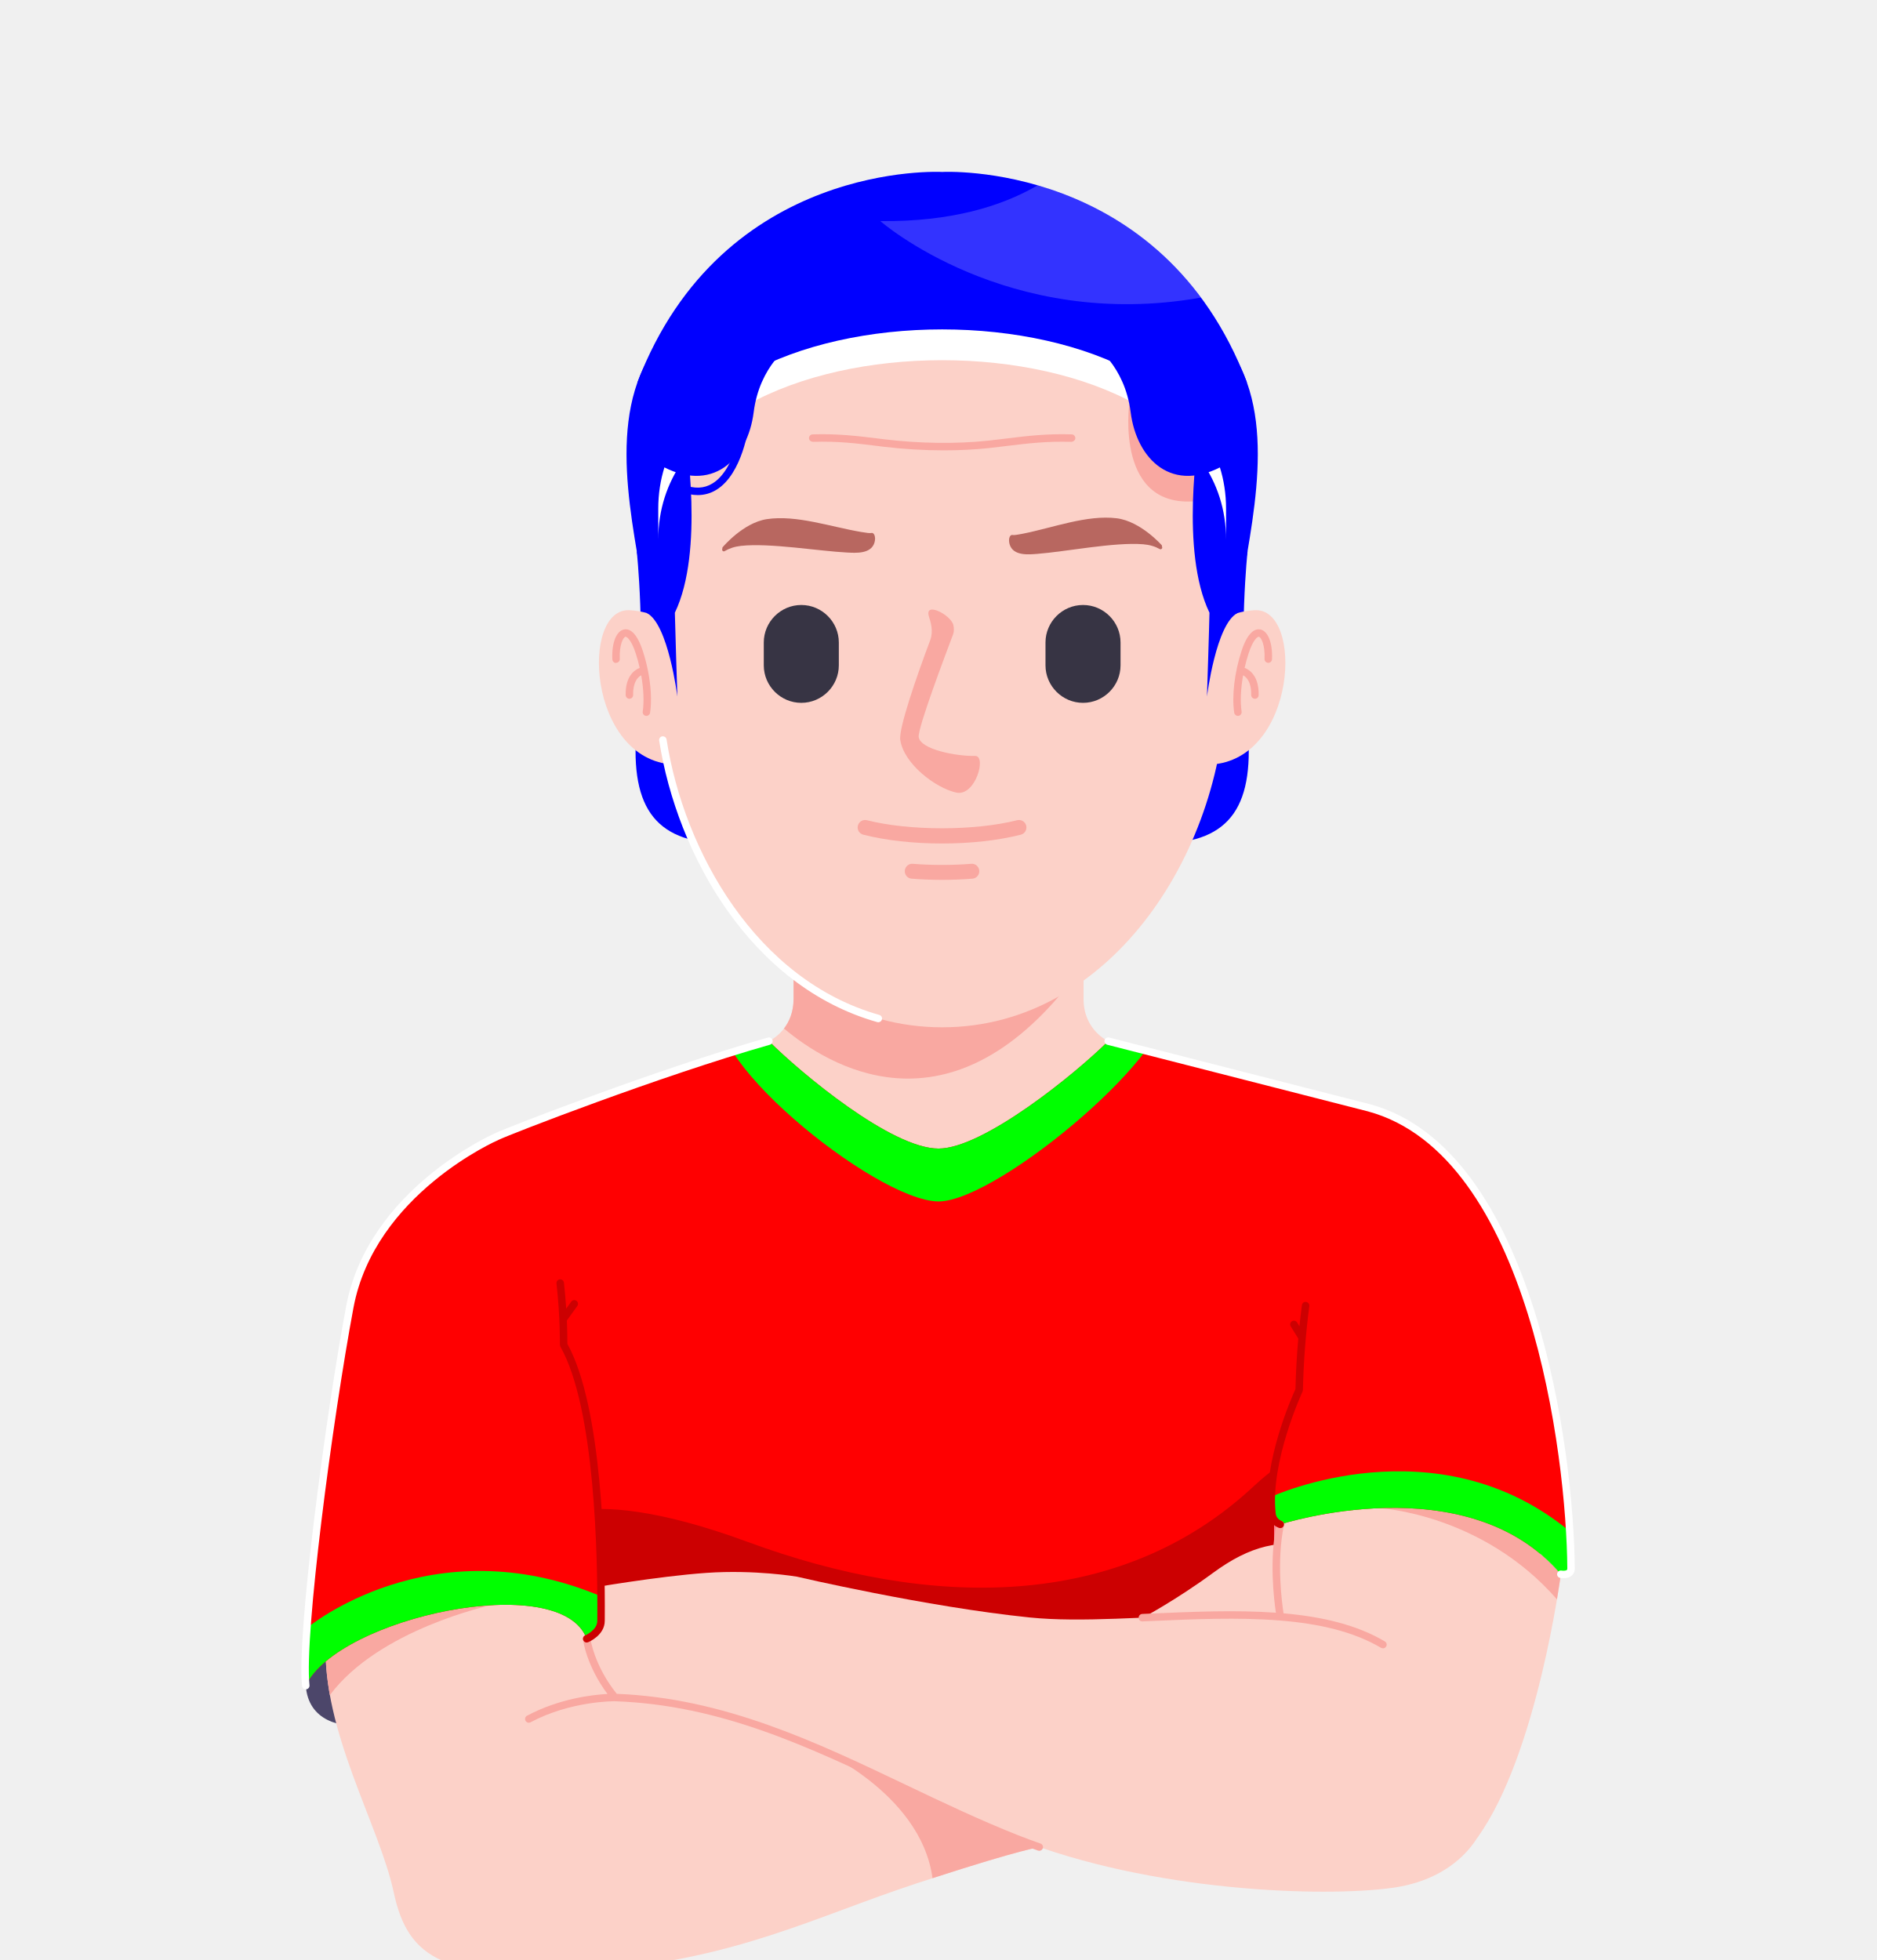
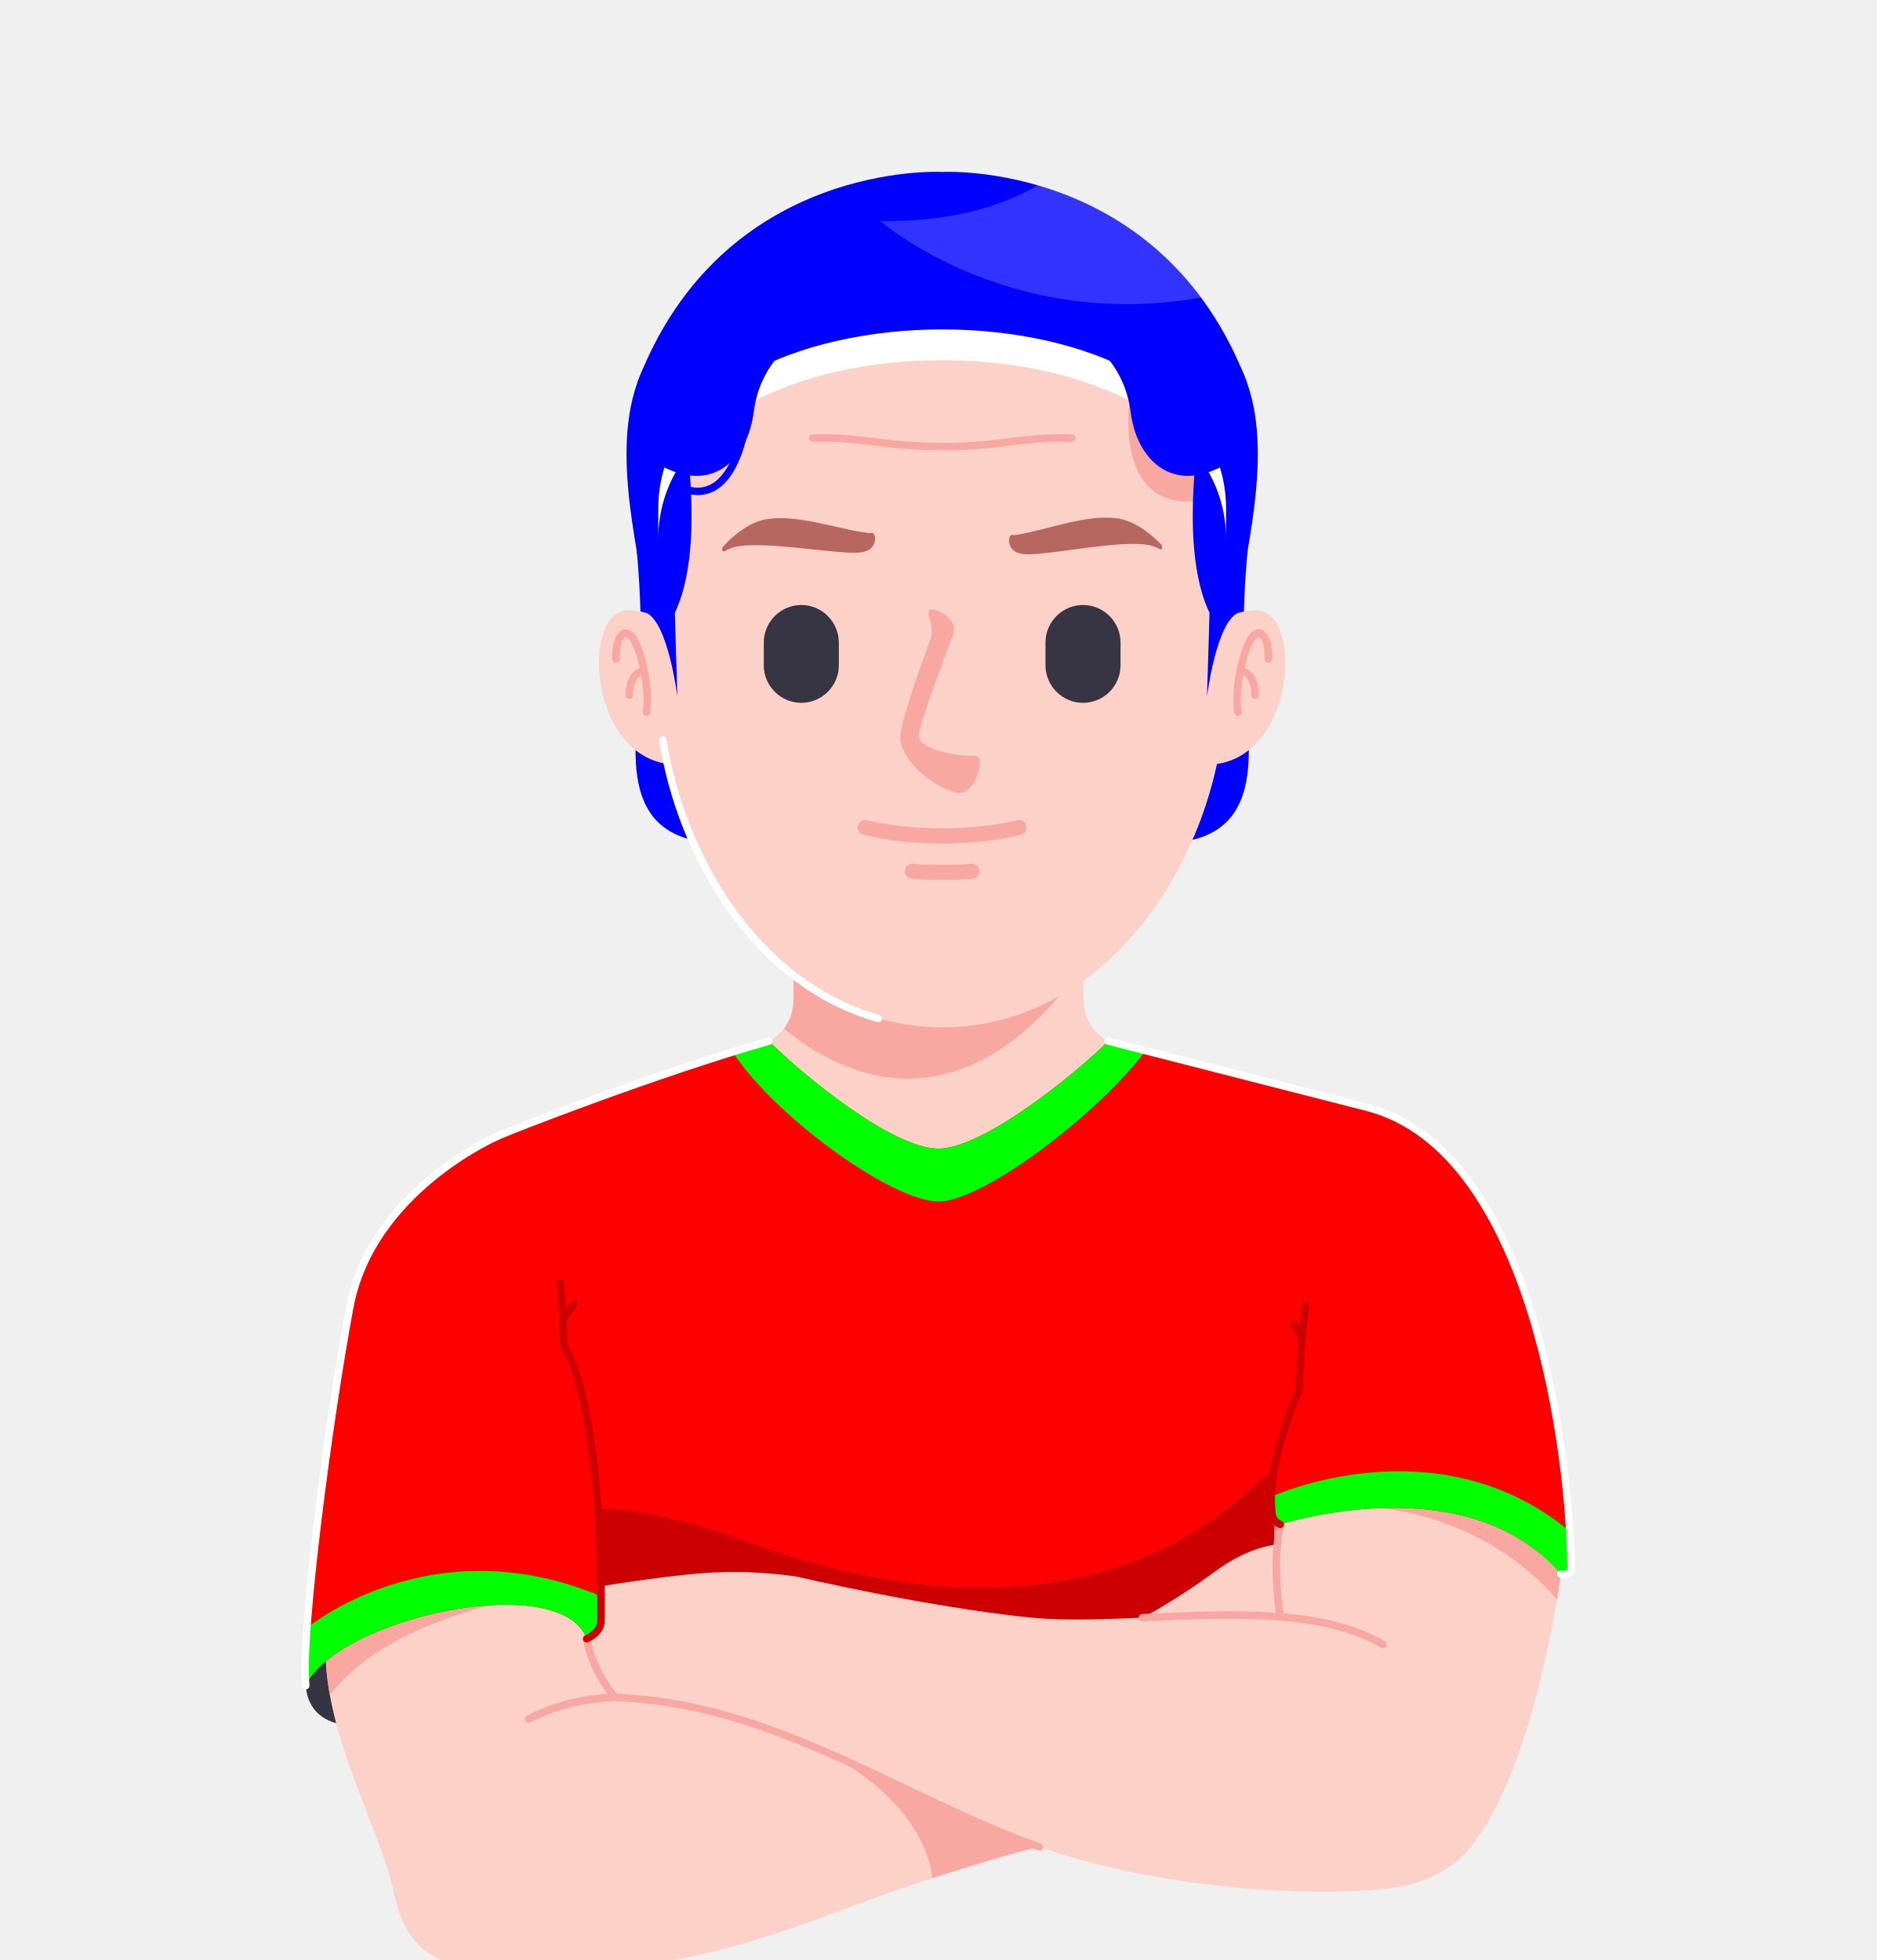
<svg xmlns="http://www.w3.org/2000/svg" width="224" height="234" viewBox="0 0 224 234" fill="none">
  <g clip-path="url(#clip0_1_1358)">
-     <path fill-rule="evenodd" clip-rule="evenodd" d="M43.596 205.995C40.719 206.297 36.803 205.5 36.504 201.241C36.203 196.984 40.583 196.733 40.665 196.865C40.751 196.997 43.776 202.409 43.776 202.523L43.596 205.995Z" fill="#4C466A" />
+     <path fill-rule="evenodd" clip-rule="evenodd" d="M43.596 205.995C40.719 206.297 36.803 205.5 36.504 201.241C36.203 196.984 40.583 196.733 40.665 196.865C40.751 196.997 43.776 202.409 43.776 202.523L43.596 205.995Z" fill="#363343" />
    <path fill-rule="evenodd" clip-rule="evenodd" d="M94.737 144.293H129.355V127.676C131.487 126.971 133.736 126.109 133.736 126.109L132.299 124.299C132.299 124.299 129.355 123.009 129.355 119.248V87.271H94.737V119.248C94.737 123.009 91.792 124.299 91.792 124.299L90.356 126.109C90.356 126.109 92.604 126.971 94.737 127.676V144.293Z" fill="#FCD1C8" />
    <path fill-rule="evenodd" clip-rule="evenodd" d="M94.737 108.952V119.248C94.737 120.845 94.205 121.999 93.593 122.793C98.977 127.315 112.735 135.613 127.075 118.153L105.097 105.296C105.097 105.296 99.355 107.351 94.737 108.952Z" fill="#F9A8A1" />
    <path fill-rule="evenodd" clip-rule="evenodd" d="M59.339 135.679C60.716 135.012 78.651 128.047 91.792 124.299C95.629 128.127 106.413 137.124 112.044 137.124C117.408 137.124 128.464 128.127 132.299 124.299L163.401 132.252V194.032L162.369 205.867H64.24L59.339 135.679Z" fill="#FF0001" />
    <path fill-rule="evenodd" clip-rule="evenodd" d="M64.236 205.815L62.812 185.447H70.639V205.815H64.236Z" fill="white" />
    <path fill-rule="evenodd" clip-rule="evenodd" d="M91.612 124.351L91.792 124.299L91.845 124.351H91.612Z" fill="white" />
    <path fill-rule="evenodd" clip-rule="evenodd" d="M132.245 124.351L132.299 124.299L132.503 124.351H132.245Z" fill="white" />
    <path fill-rule="evenodd" clip-rule="evenodd" d="M91.004 205.867H70.639V205.815H91.004V205.867Z" fill="white" />
    <path fill-rule="evenodd" clip-rule="evenodd" d="M131.735 205.867H111.369V205.815H131.735V205.867Z" fill="white" />
    <path fill-rule="evenodd" clip-rule="evenodd" d="M162.375 205.815L162.369 205.867H152.1V205.815H162.375Z" fill="white" />
    <path fill-rule="evenodd" clip-rule="evenodd" d="M75.749 205.867H64.24L62.753 184.572C63.407 183.395 63.817 182.679 63.817 182.679C63.817 182.679 67.689 176.139 89.276 184.093C110.863 192.049 133.589 192.485 149.713 177.4C165.836 162.315 163.101 196.447 162.159 196.447C161.216 196.447 121.616 201.161 116.525 202.104C113.481 202.667 92.525 204.845 75.749 205.867Z" fill="#CC0001" />
    <path fill-rule="evenodd" clip-rule="evenodd" d="M64.236 205.815L63.756 198.919L62.812 185.447H70.639V205.815H64.236Z" fill="#FF818F" />
    <path fill-rule="evenodd" clip-rule="evenodd" d="M75.749 205.867H70.639V205.815H76.593L75.749 205.867Z" fill="#FF818F" />
    <path fill-rule="evenodd" clip-rule="evenodd" d="M162.831 185.447H152.1V175.424C159.888 169.863 162.331 177.785 162.831 185.447Z" fill="#FF818F" />
    <path fill-rule="evenodd" clip-rule="evenodd" d="M95.144 188.236C95.144 188.236 90.139 187.377 84.324 187.783C78.508 188.189 70.26 189.631 70.26 189.631L67.331 194.544L70.396 204.101C70.396 204.101 73.776 205.588 75.443 204.46C77.112 203.333 95.639 193.373 95.144 188.236Z" fill="#FCD1C8" />
    <path fill-rule="evenodd" clip-rule="evenodd" d="M70.039 195.651C70.039 195.651 70.441 199.055 73.415 202.661L81.8 200.224L109.927 201.937L124.101 220.528C124.101 220.528 121.825 220.777 109.477 224.835C97.125 228.892 87.929 233.94 70.531 235.293C53.132 236.645 48.713 233.94 47.001 225.917C45.288 217.892 38.437 206.716 38.888 195.988C39.339 185.26 56.739 185.168 56.739 185.168C56.739 185.168 70.352 187.241 70.039 195.651Z" fill="#FCD1C8" />
    <path fill-rule="evenodd" clip-rule="evenodd" d="M111.711 204.277L124.101 220.528C124.101 220.528 122.055 220.755 111.327 224.231C109.893 213.804 97.043 208.492 97.043 208.492L110.24 203.932C110.743 204.045 111.232 204.161 111.711 204.277Z" fill="#F9A8A1" />
    <path fill-rule="evenodd" clip-rule="evenodd" d="M39.381 202.376C38.996 200.247 38.8 198.109 38.888 195.988C39.216 188.164 48.557 185.997 53.593 185.397L58.576 191.647C58.576 191.647 45.208 194.527 39.381 202.376Z" fill="#F9A8A1" />
    <path fill-rule="evenodd" clip-rule="evenodd" d="M133.184 195.085L136.441 193.127C136.441 193.127 140.395 191.028 144.812 187.783C149.231 184.537 152.927 183.636 157.615 184.719C162.303 185.799 163.401 191.299 163.401 191.299C163.401 191.299 160.229 199.411 157.344 198.059C154.459 196.708 133.184 195.085 133.184 195.085Z" fill="#FCD1C8" />
    <path fill-rule="evenodd" clip-rule="evenodd" d="M186.333 187.944C186.333 187.944 183.535 209.473 176.391 219.364L152.852 193.033C152.852 193.033 151.764 187.111 152.841 181.995C153.92 176.877 153.92 176.877 153.92 176.877C153.92 176.877 174.835 173.179 175.827 173.721C176.817 174.263 186.284 182.375 186.333 187.944Z" fill="#FCD1C8" />
    <path fill-rule="evenodd" clip-rule="evenodd" d="M186.333 187.944C186.333 187.944 186.185 189.077 185.872 190.943C176.919 180.689 164.7 180.055 164.7 180.055L168.521 174.471C172.315 173.907 175.457 173.519 175.827 173.721C176.817 174.263 186.284 182.375 186.333 187.944Z" fill="#F9A8A1" />
    <path fill-rule="evenodd" clip-rule="evenodd" d="M187.552 187.224C187.44 170.381 181.779 137.192 163.401 132.252C163.401 132.252 155.639 143.411 155.096 165.947C155.096 165.947 151.131 174.423 151.852 180.732C151.852 180.732 151.896 181.633 152.841 181.995C152.841 181.995 175.155 174.781 186.333 187.944C186.333 187.944 187.573 188.192 187.552 187.224Z" fill="#FF0001" />
    <path fill-rule="evenodd" clip-rule="evenodd" d="M187.552 187.224C187.55 186.651 187.538 186.056 187.522 185.447H183.8C184.694 186.187 185.542 187.012 186.334 187.944C186.334 187.944 187.574 188.192 187.552 187.224Z" fill="white" />
    <path fill-rule="evenodd" clip-rule="evenodd" d="M187.552 187.224C187.544 185.861 187.497 184.389 187.412 182.835C171.464 169.629 151.789 178.681 151.768 178.691C151.753 179.388 151.776 180.072 151.852 180.732C151.852 180.732 151.896 181.633 152.841 181.995C152.841 181.995 175.155 174.781 186.333 187.944C186.333 187.944 187.573 188.192 187.552 187.224Z" fill="#00FF00" />
    <path fill-rule="evenodd" clip-rule="evenodd" d="M59.339 135.679C59.339 135.679 44.375 142.068 41.76 156.041C39.147 170.013 35.872 195.383 36.504 201.241C40.339 193.104 66.981 187.34 70.039 195.651C70.039 195.651 71.751 194.952 71.751 193.509C71.751 192.067 72.153 169.116 67.284 160.555C67.284 160.555 67.647 140.547 59.339 135.679Z" fill="#FF0001" />
    <path fill-rule="evenodd" clip-rule="evenodd" d="M36.642 194.364C36.423 197.453 36.358 199.877 36.504 201.241C40.339 193.101 66.981 187.34 70.039 195.651C70.039 195.651 71.751 194.952 71.751 193.509C71.751 193.235 71.765 192.173 71.756 190.583C51.406 182.009 36.651 194.355 36.642 194.364Z" fill="#00FF00" />
    <path fill-rule="evenodd" clip-rule="evenodd" d="M95.144 188.236C95.144 188.236 110.557 191.84 122.908 193.104C135.257 194.367 154.461 190.039 165.099 196.348C175.737 202.661 177.901 210.864 177.901 214.559C177.901 218.255 174.653 224.205 166.271 225.379C157.887 226.549 137.333 225.829 121.375 219.517C105.419 213.208 91.358 203.289 73.415 202.661L95.144 188.236Z" fill="#FCD1C8" />
    <path d="M165.099 196.793L164.871 196.731C161.561 194.769 157.424 193.851 152.896 193.477L152.735 193.465C147.856 193.072 142.532 193.305 137.301 193.536L136.401 193.575C136.096 193.591 135.947 193.395 135.935 193.149C135.925 192.903 136.116 192.695 136.363 192.684L137.263 192.645C142.351 192.424 147.525 192.197 152.319 192.539C152.076 190.915 151.507 186.175 152.407 181.903C152.456 181.664 152.687 181.505 152.935 181.559C153.175 181.609 153.328 181.845 153.279 182.087C152.377 186.364 153.028 191.287 153.232 192.611C157.779 193.009 161.945 193.96 165.325 195.965C165.536 196.091 165.607 196.364 165.481 196.575C165.399 196.716 165.251 196.793 165.099 196.793ZM124.071 220.963L123.924 220.939C123.008 220.619 122.101 220.284 121.211 219.932C116.596 218.107 112.081 215.953 107.713 213.869C96.588 208.564 86.079 203.552 73.404 203.107C73.266 203.109 68.133 203.069 63.339 205.617C63.124 205.733 62.852 205.653 62.737 205.435C62.621 205.216 62.703 204.947 62.922 204.833C66.791 202.773 70.773 202.332 72.519 202.237C69.995 198.849 69.612 195.839 69.596 195.705C69.568 195.46 69.743 195.239 69.987 195.211C70.219 195.179 70.454 195.353 70.481 195.599C70.484 195.629 70.901 198.829 73.633 202.223C86.408 202.721 97.433 207.981 108.096 213.065C112.451 215.143 116.953 217.288 121.539 219.104C122.42 219.452 123.312 219.783 124.216 220.096C124.448 220.176 124.571 220.432 124.492 220.664C124.427 220.847 124.256 220.963 124.071 220.963Z" fill="#F9A8A1" />
    <path d="M152.841 182.44L152.684 182.411C151.479 181.952 151.409 180.803 151.407 180.755C150.711 174.687 154.213 166.804 154.653 165.844C154.704 163.805 154.816 161.787 154.989 159.808L154.089 158.352C153.959 158.143 154.024 157.869 154.233 157.739C154.445 157.613 154.716 157.673 154.847 157.883L155.128 158.34C155.216 157.492 155.315 156.652 155.424 155.82C155.456 155.579 155.649 155.4 155.924 155.437C156.168 155.471 156.34 155.695 156.308 155.939C155.881 159.159 155.624 162.531 155.541 165.959L155.5 166.137C155.461 166.221 151.595 174.572 152.295 180.681C152.301 180.771 152.361 181.333 153 181.579C153.232 181.667 153.347 181.924 153.257 182.153C153.191 182.332 153.021 182.44 152.841 182.44ZM70.039 196.097C69.865 196.097 69.699 195.993 69.628 195.821C69.533 195.593 69.644 195.333 69.87 195.239C69.884 195.233 71.305 194.631 71.305 193.509L71.308 193.187C71.363 185.871 71.041 168.063 66.897 160.773L66.839 160.545C66.84 160.512 66.891 157.312 66.435 153.231C66.409 152.987 66.587 152.767 66.829 152.737C67.084 152.725 67.295 152.888 67.323 153.132C67.445 154.245 67.533 155.295 67.593 156.236L68.196 155.401C68.339 155.2 68.617 155.156 68.816 155.301C69.016 155.444 69.063 155.723 68.917 155.923L67.671 157.651C67.734 159.088 67.733 160.101 67.732 160.44C71.925 167.979 72.253 185.84 72.199 193.195L72.196 193.509C72.196 195.232 70.29 196.031 70.207 196.064L70.039 196.097Z" fill="#CC0001" />
    <path fill-rule="evenodd" clip-rule="evenodd" d="M87.475 125.588C89.084 128.097 91.721 130.916 94.737 133.557C100.765 138.847 108.292 143.436 112.044 143.436C115.68 143.436 123.159 138.624 129.355 133.181C132.299 130.595 134.953 127.865 136.768 125.443L132.299 124.299C128.464 128.127 117.408 137.124 112.044 137.124C106.413 137.124 95.629 128.127 91.792 124.299C90.399 124.697 88.951 125.129 87.475 125.588Z" fill="#00FF00" />
    <path fill-rule="evenodd" clip-rule="evenodd" d="M78.583 68.189L76.016 65.795C76.016 65.795 77.108 76.015 76.071 86.104C75.033 96.193 78.004 100.531 86.301 100.719C94.599 100.908 78.583 68.189 78.583 68.189Z" fill="#0000FF" />
    <path fill-rule="evenodd" clip-rule="evenodd" d="M146.369 68.189L148.937 65.795C148.937 65.795 147.847 76.015 148.883 86.104C149.92 96.193 146.949 100.531 138.652 100.719C130.355 100.908 146.369 68.189 146.369 68.189Z" fill="#0000FF" />
    <path fill-rule="evenodd" clip-rule="evenodd" d="M146.369 57.921V81.331C146.369 101.064 132.923 122.647 112.477 122.647C92.032 122.647 78.583 101.064 78.583 81.331V57.921C78.583 13.379 146.369 13.379 146.369 57.921Z" fill="#FCD1C8" />
    <path fill-rule="evenodd" clip-rule="evenodd" d="M146.369 57.921V58.659C145.791 59.175 144.795 59.568 143.249 59.776C133.019 61.143 134.817 48.224 134.817 48.224L139.713 48.885C139.713 48.885 144.389 52.121 146.264 55.091C146.327 56.015 146.369 56.952 146.369 57.921Z" fill="#F9A8A1" />
    <path fill-rule="evenodd" clip-rule="evenodd" d="M80.437 91.28C70.117 90.744 69.245 72.451 75.205 72.853C80.167 73.189 81.205 76.351 81.535 77.681C81.865 79.008 80.437 91.28 80.437 91.28Z" fill="#FCD1C8" />
    <path fill-rule="evenodd" clip-rule="evenodd" d="M144.511 91.28C154.83 90.744 155.703 72.451 149.743 72.853C144.782 73.189 143.743 76.351 143.412 77.681C143.084 79.008 144.511 91.28 144.511 91.28Z" fill="#FCD1C8" />
    <path fill-rule="evenodd" clip-rule="evenodd" d="M113.816 74.632C113.903 75.005 113.899 75.411 113.789 75.711C113.007 77.809 109.568 86.829 109.672 87.993C109.896 89.484 114.161 90.296 116.419 90.249C117.817 90.219 116.445 95.153 114.131 94.619C111.661 94.056 107.899 91.193 107.475 88.336C107.268 86.96 109.453 80.679 111.047 76.437C111.457 75.351 111.107 74.285 110.891 73.588C110.339 71.764 113.533 73.408 113.816 74.632Z" fill="#F9A8A1" />
    <path d="M147.783 85.468C147.565 85.468 147.375 85.309 147.341 85.088C147.044 83.101 147.377 80.285 148.208 77.736C148.973 75.4 149.847 75.049 150.437 75.145C151.372 75.316 151.94 76.748 151.852 78.709C151.841 78.948 151.644 79.135 151.407 79.135L151.388 79.133C151.141 79.121 150.951 78.916 150.963 78.669C151.036 77.005 150.565 76.075 150.279 76.021C150.144 76.007 149.613 76.307 149.056 78.015C148.872 78.573 148.716 79.153 148.585 79.733C149.237 79.995 150.303 80.763 150.259 82.988C150.255 83.233 150.044 83.437 149.805 83.424C149.56 83.419 149.363 83.216 149.367 82.971C149.399 81.424 148.812 80.839 148.405 80.619C148.12 82.219 148.047 83.773 148.224 84.955C148.259 85.2 148.092 85.427 147.849 85.463L147.783 85.468Z" fill="#F9A8A1" />
    <path d="M77.169 85.468L77.103 85.463C76.86 85.427 76.694 85.2 76.73 84.955C76.907 83.773 76.831 82.219 76.548 80.621C76.139 80.843 75.555 81.429 75.585 82.971C75.59 83.216 75.394 83.419 75.147 83.424C74.924 83.443 74.699 83.233 74.694 82.988C74.65 80.763 75.716 79.995 76.368 79.733C76.237 79.153 76.082 78.573 75.897 78.015C75.341 76.307 74.815 76.023 74.675 76.021C74.388 76.075 73.918 77.005 73.991 78.669C74.003 78.916 73.812 79.121 73.566 79.133C73.334 79.197 73.112 78.955 73.102 78.709C73.013 76.748 73.582 75.316 74.516 75.147C75.108 75.036 75.981 75.4 76.746 77.736C76.98 78.457 77.175 79.203 77.328 79.943L77.334 79.969C77.713 81.831 77.82 83.669 77.609 85.088C77.578 85.309 77.387 85.468 77.169 85.468Z" fill="#F9A8A1" />
    <path fill-rule="evenodd" clip-rule="evenodd" d="M129.292 72.228H129.295C131.756 72.228 133.771 74.243 133.771 76.707V79.432C133.771 81.895 131.756 83.911 129.295 83.911H129.292C126.828 83.911 124.812 81.895 124.812 79.432V76.707C124.812 74.243 126.828 72.228 129.292 72.228Z" fill="#373444" />
    <path fill-rule="evenodd" clip-rule="evenodd" d="M95.659 72.228H95.661C98.123 72.228 100.14 74.243 100.14 76.707V79.432C100.14 81.895 98.123 83.911 95.661 83.911H95.659C93.197 83.911 91.181 81.895 91.181 79.432V76.707C91.181 74.243 93.197 72.228 95.659 72.228Z" fill="#373444" />
    <path d="M112.461 100.703C109.012 100.703 105.76 100.337 103.057 99.651C102.581 99.531 102.292 99.047 102.415 98.567C102.536 98.091 103.027 97.801 103.497 97.924C108.549 99.208 116.376 99.205 121.425 97.924C121.899 97.801 122.388 98.091 122.508 98.567C122.631 99.047 122.341 99.531 121.865 99.651C119.161 100.337 115.911 100.703 112.461 100.703Z" fill="#F9A8A1" />
    <path d="M112.461 105.045C111.237 105.045 110.016 104.997 108.832 104.903C108.343 104.867 107.976 104.437 108.016 103.945C108.052 103.456 108.493 103.083 108.972 103.129C111.248 103.307 113.677 103.307 115.949 103.129C116.437 103.083 116.869 103.456 116.907 103.945C116.945 104.437 116.579 104.867 116.089 104.903C114.907 104.997 113.685 105.045 112.461 105.045Z" fill="#F9A8A1" />
    <path fill-rule="evenodd" clip-rule="evenodd" d="M147.7 43.069C152.615 51.977 148.824 64.609 147.74 73.188C145.169 74.468 144.089 83.16 144.089 83.16C144.089 83.16 144.356 74.945 144.388 73.151C140.827 65.756 143.136 52.273 143.049 51.979C142.964 51.699 145.997 43.228 147.7 43.069Z" fill="#0000FF" />
    <path fill-rule="evenodd" clip-rule="evenodd" d="M120.529 64.987C120.481 64.823 120.46 64.661 120.459 64.517C120.459 64.355 120.485 64.209 120.536 64.101C120.62 63.919 120.753 63.828 120.92 63.875C121.033 63.908 121.496 63.839 122.123 63.715C125.719 63 129.784 61.439 133.308 61.875C136.177 62.229 138.695 65.096 138.701 65.104L138.751 65.416C138.699 65.555 138.568 65.616 138.46 65.557C137.888 65.237 137.256 65.044 136.487 64.98C133.076 64.695 127.131 65.875 123.855 66.123C122.847 66.2 120.959 66.417 120.529 64.987Z" fill="#B86760" />
    <path fill-rule="evenodd" clip-rule="evenodd" d="M104.408 64.733C104.452 64.571 104.469 64.408 104.467 64.265C104.461 64.104 104.429 63.957 104.377 63.851C104.287 63.669 104.153 63.584 103.989 63.635C103.872 63.672 103.409 63.615 102.781 63.507C99.165 62.893 95.06 61.448 91.547 61.979C88.691 62.413 86.253 65.348 86.245 65.359H86.248L86.208 65.672C86.263 65.807 86.394 65.867 86.5 65.801C87.066 65.468 87.691 65.257 88.456 65.172C91.86 64.791 97.833 65.804 101.117 65.964C102.125 66.013 104.019 66.177 104.408 64.733Z" fill="#B86760" />
    <path fill-rule="evenodd" clip-rule="evenodd" d="M112.477 20.529C112.477 20.529 86.263 19.06 76.101 45.641L81.175 50.724C81.175 50.724 97.923 37.877 112.477 40.331C127.031 37.877 143.779 50.724 143.779 50.724L148.852 45.641C138.688 19.06 112.477 20.529 112.477 20.529Z" fill="#0000FF" />
    <path fill-rule="evenodd" clip-rule="evenodd" d="M77.255 43.069C72.337 51.977 76.131 64.609 77.213 73.188C79.784 74.468 80.865 83.16 80.865 83.16C80.865 83.16 80.599 74.945 80.565 73.151C84.125 65.756 81.817 52.273 81.904 51.979C81.989 51.699 78.955 43.228 77.255 43.069Z" fill="#0000FF" />
    <path fill-rule="evenodd" clip-rule="evenodd" d="M78.583 64.421C78.583 35.863 146.369 35.863 146.369 64.421V60.744C146.369 32.187 78.583 32.187 78.583 60.744V64.421Z" fill="white" />
    <path fill-rule="evenodd" clip-rule="evenodd" d="M135.215 38.629L130.563 41.175C130.563 41.175 134.272 43.603 134.979 49.212C135.687 54.823 139.943 59.112 146.271 55.459C146.271 55.459 144.479 41.836 135.215 38.629Z" fill="#0000FF" />
    <path fill-rule="evenodd" clip-rule="evenodd" d="M89.739 38.629L94.391 41.175C94.391 41.175 90.681 43.603 89.975 49.212C89.267 54.823 85.009 59.112 78.683 55.459C78.683 55.459 80.475 41.836 89.739 38.629Z" fill="#0000FF" />
    <path d="M83.296 59.107C82.656 59.107 81.983 58.971 81.279 58.701C81.049 58.615 80.935 58.356 81.024 58.125C81.112 57.895 81.365 57.783 81.599 57.869C82.92 58.377 84.04 58.331 85.035 57.731C87.841 56.041 88.534 50.557 88.539 50.503C88.568 50.257 88.787 50.068 89.034 50.112C89.279 50.143 89.454 50.364 89.424 50.607C89.395 50.851 88.669 56.583 85.495 58.495C84.817 58.903 84.082 59.107 83.296 59.107Z" fill="#0000FF" />
    <path d="M112.667 53.767C110.287 53.767 107.832 53.619 105.448 53.331L104.693 53.236C102.371 52.948 99.968 52.647 97.039 52.751C96.792 52.721 96.587 52.567 96.579 52.32C96.571 52.075 96.763 51.869 97.011 51.859C100.004 51.76 102.445 52.06 104.803 52.351L105.557 52.445C109.756 52.955 114.169 53.015 117.997 52.607C118.729 52.528 119.444 52.44 120.16 52.351C122.513 52.06 124.944 51.76 127.943 51.859C128.191 51.869 128.383 52.075 128.375 52.32C128.367 52.565 128.132 52.731 127.915 52.751C124.995 52.659 122.589 52.948 120.269 53.233C119.549 53.325 118.828 53.413 118.091 53.492C116.376 53.675 114.544 53.767 112.667 53.767Z" fill="#F9A8A1" />
    <path fill-rule="evenodd" clip-rule="evenodd" d="M123.876 22.124C119.686 24.568 113.656 26.492 105.091 26.395C105.091 26.395 120.223 39.628 143.372 35.528C137.547 27.677 130.034 23.916 123.876 22.124Z" fill="white" fill-opacity="0.2" />
    <path d="M104.855 122.045L104.733 122.028C89.689 117.78 80.815 102.087 78.693 88.419C78.656 88.176 78.821 87.947 79.065 87.908C79.319 87.885 79.536 88.039 79.575 88.28C81.651 101.668 90.312 117.031 104.977 121.171C105.211 121.236 105.352 121.484 105.284 121.721C105.228 121.916 105.049 122.045 104.855 122.045Z" fill="white" />
    <path d="M186.658 188.419C186.445 188.419 186.283 188.389 186.247 188.381C186.005 188.333 185.849 188.1 185.897 187.859C185.944 187.619 186.177 187.468 186.42 187.507C186.604 187.541 186.928 187.539 187.047 187.437C187.065 187.423 187.109 187.385 187.107 187.233C187.017 173.812 182.563 137.864 163.284 132.681L132.188 124.731C131.949 124.668 131.807 124.427 131.867 124.188C131.927 123.949 132.175 123.815 132.409 123.867L163.511 131.82C183.331 137.148 187.907 173.616 187.997 187.221C188.008 187.692 187.797 187.971 187.619 188.121C187.331 188.363 186.948 188.419 186.658 188.419ZM36.504 201.687C36.279 201.687 36.087 201.517 36.06 201.288C35.412 195.264 38.782 169.549 41.323 155.957C43.951 141.913 59.012 135.333 59.164 135.268C60.532 134.607 78.411 127.652 91.671 123.871C91.904 123.804 92.151 123.94 92.222 124.176C92.29 124.413 92.151 124.66 91.915 124.727C78.7 128.495 60.911 135.413 59.533 136.08C59.365 136.151 44.737 142.552 42.199 156.121C39.667 169.661 36.307 195.24 36.947 201.193C36.974 201.437 36.796 201.657 36.552 201.684L36.504 201.687Z" fill="white" />
  </g>
  <defs>
    <clipPath id="clip0_1_1358">
      <rect width="224" height="234" fill="white" />
    </clipPath>
  </defs>
</svg>
